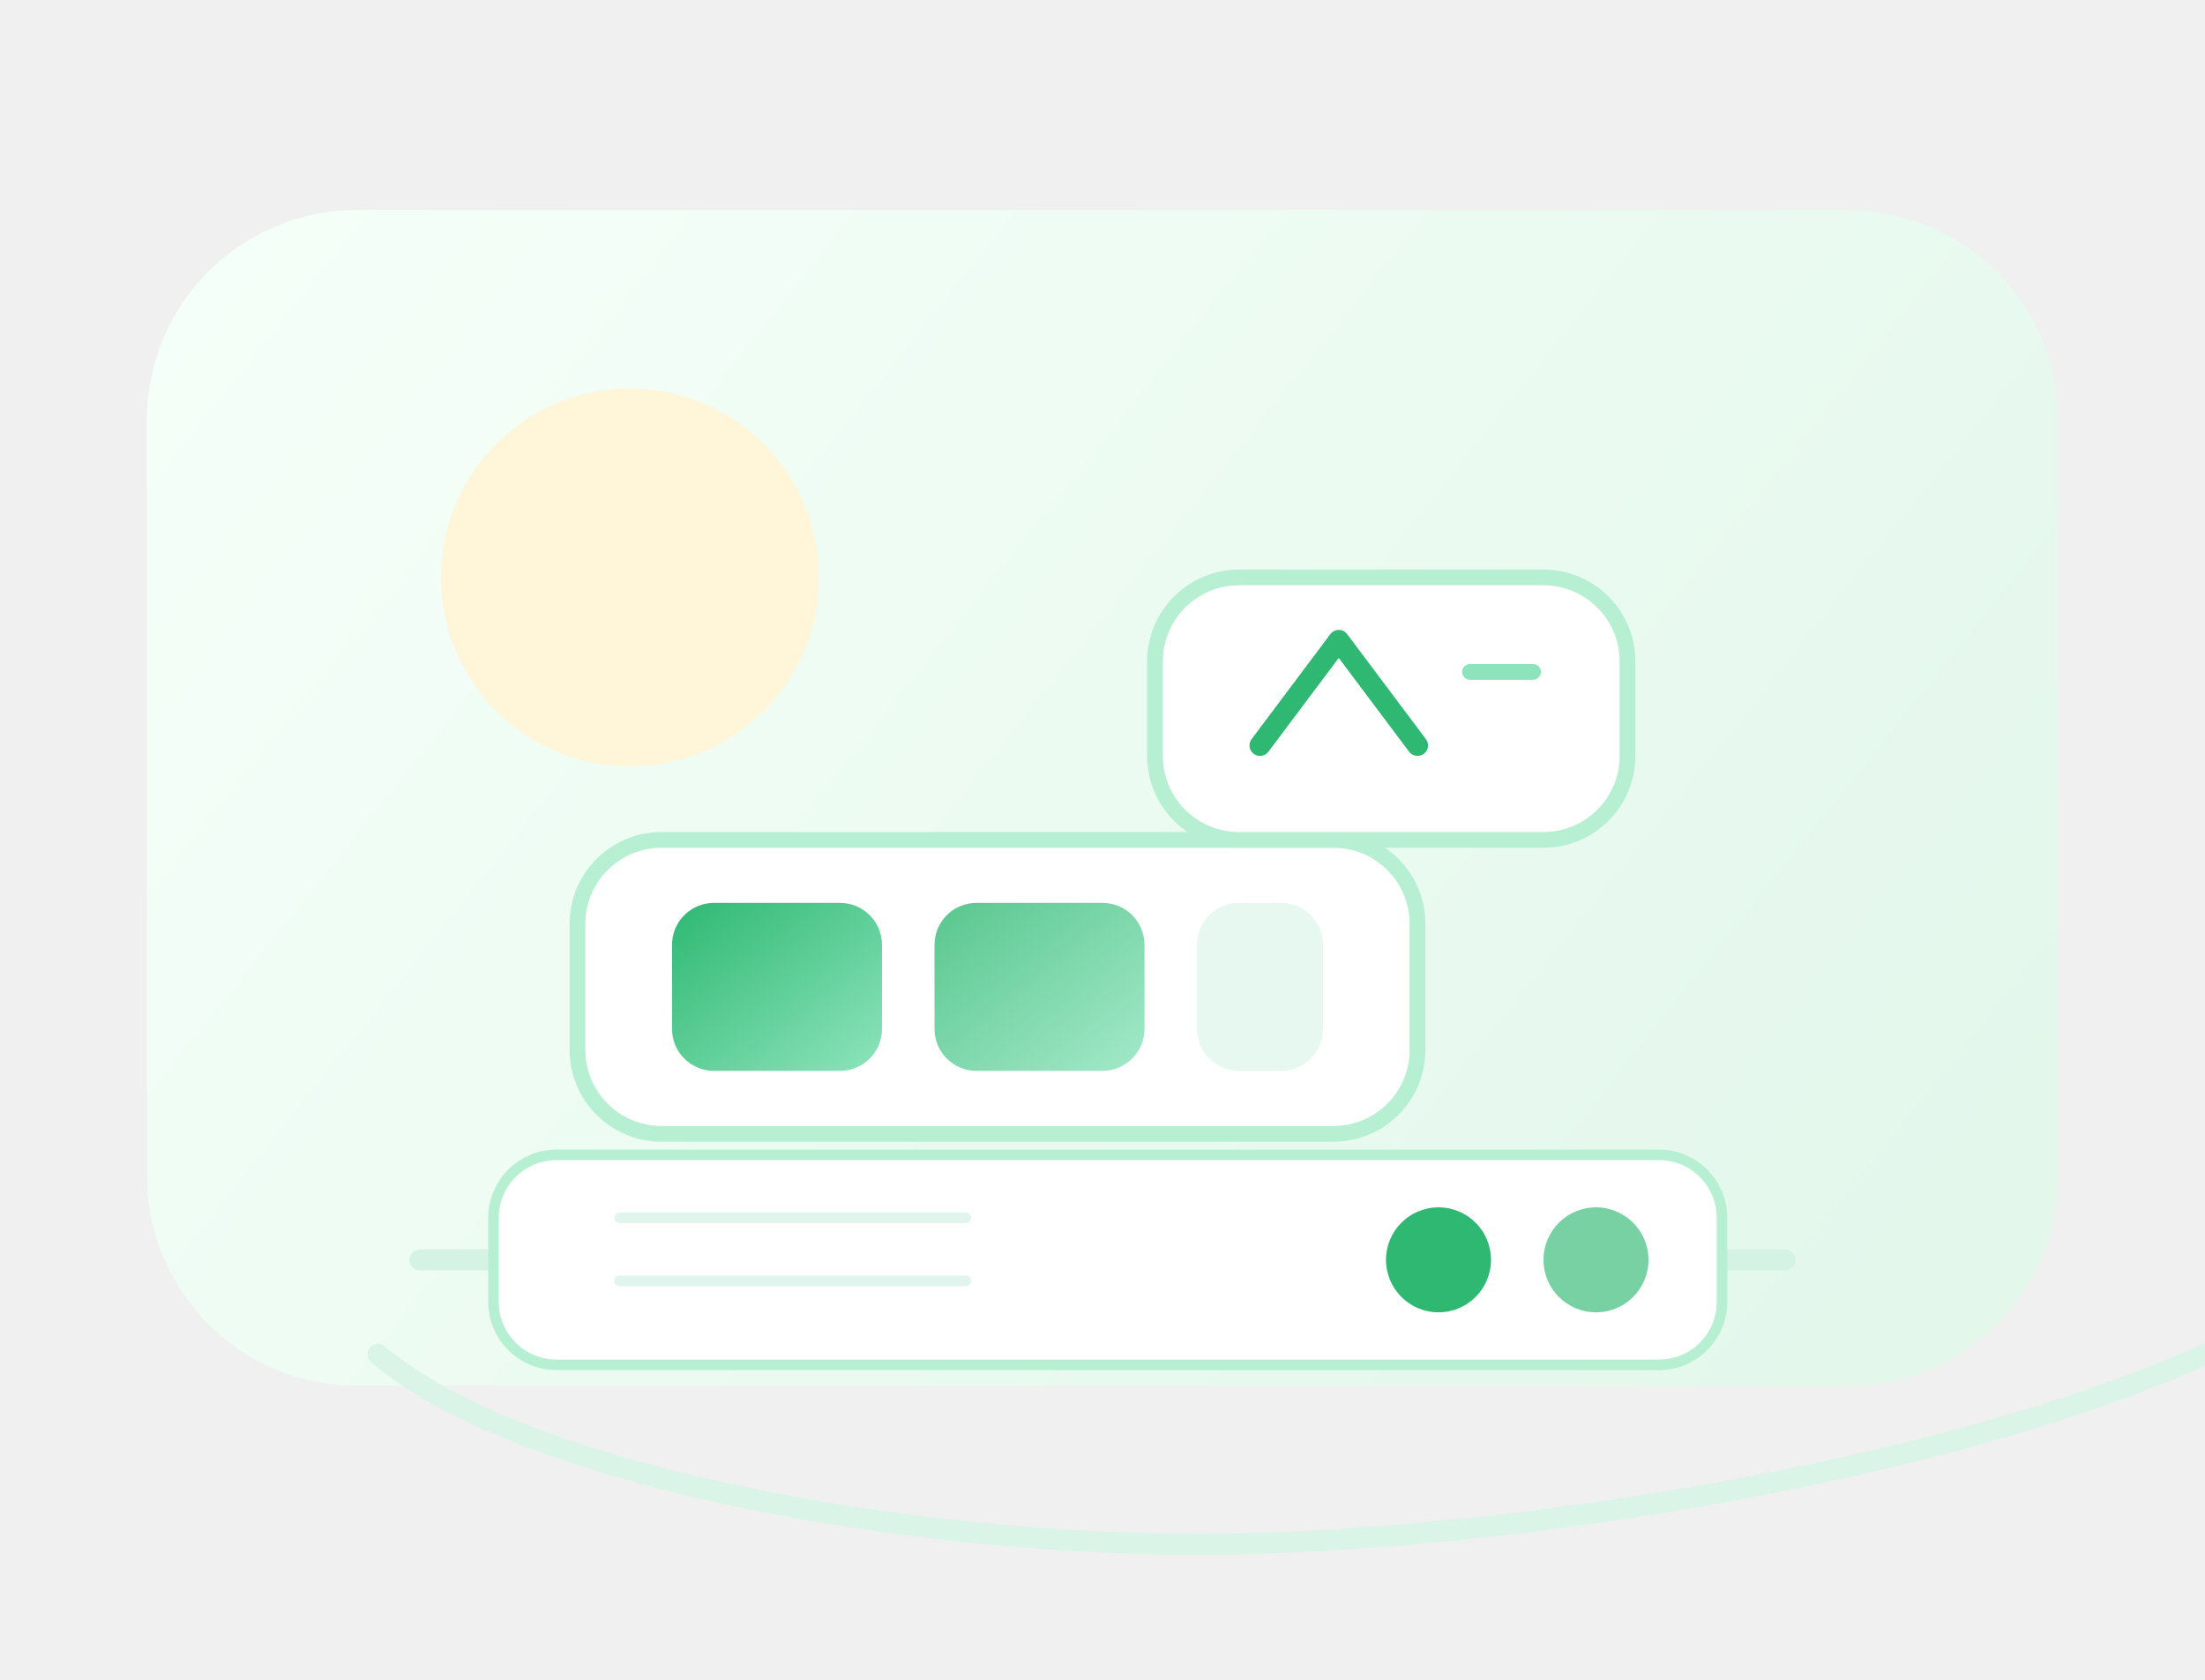
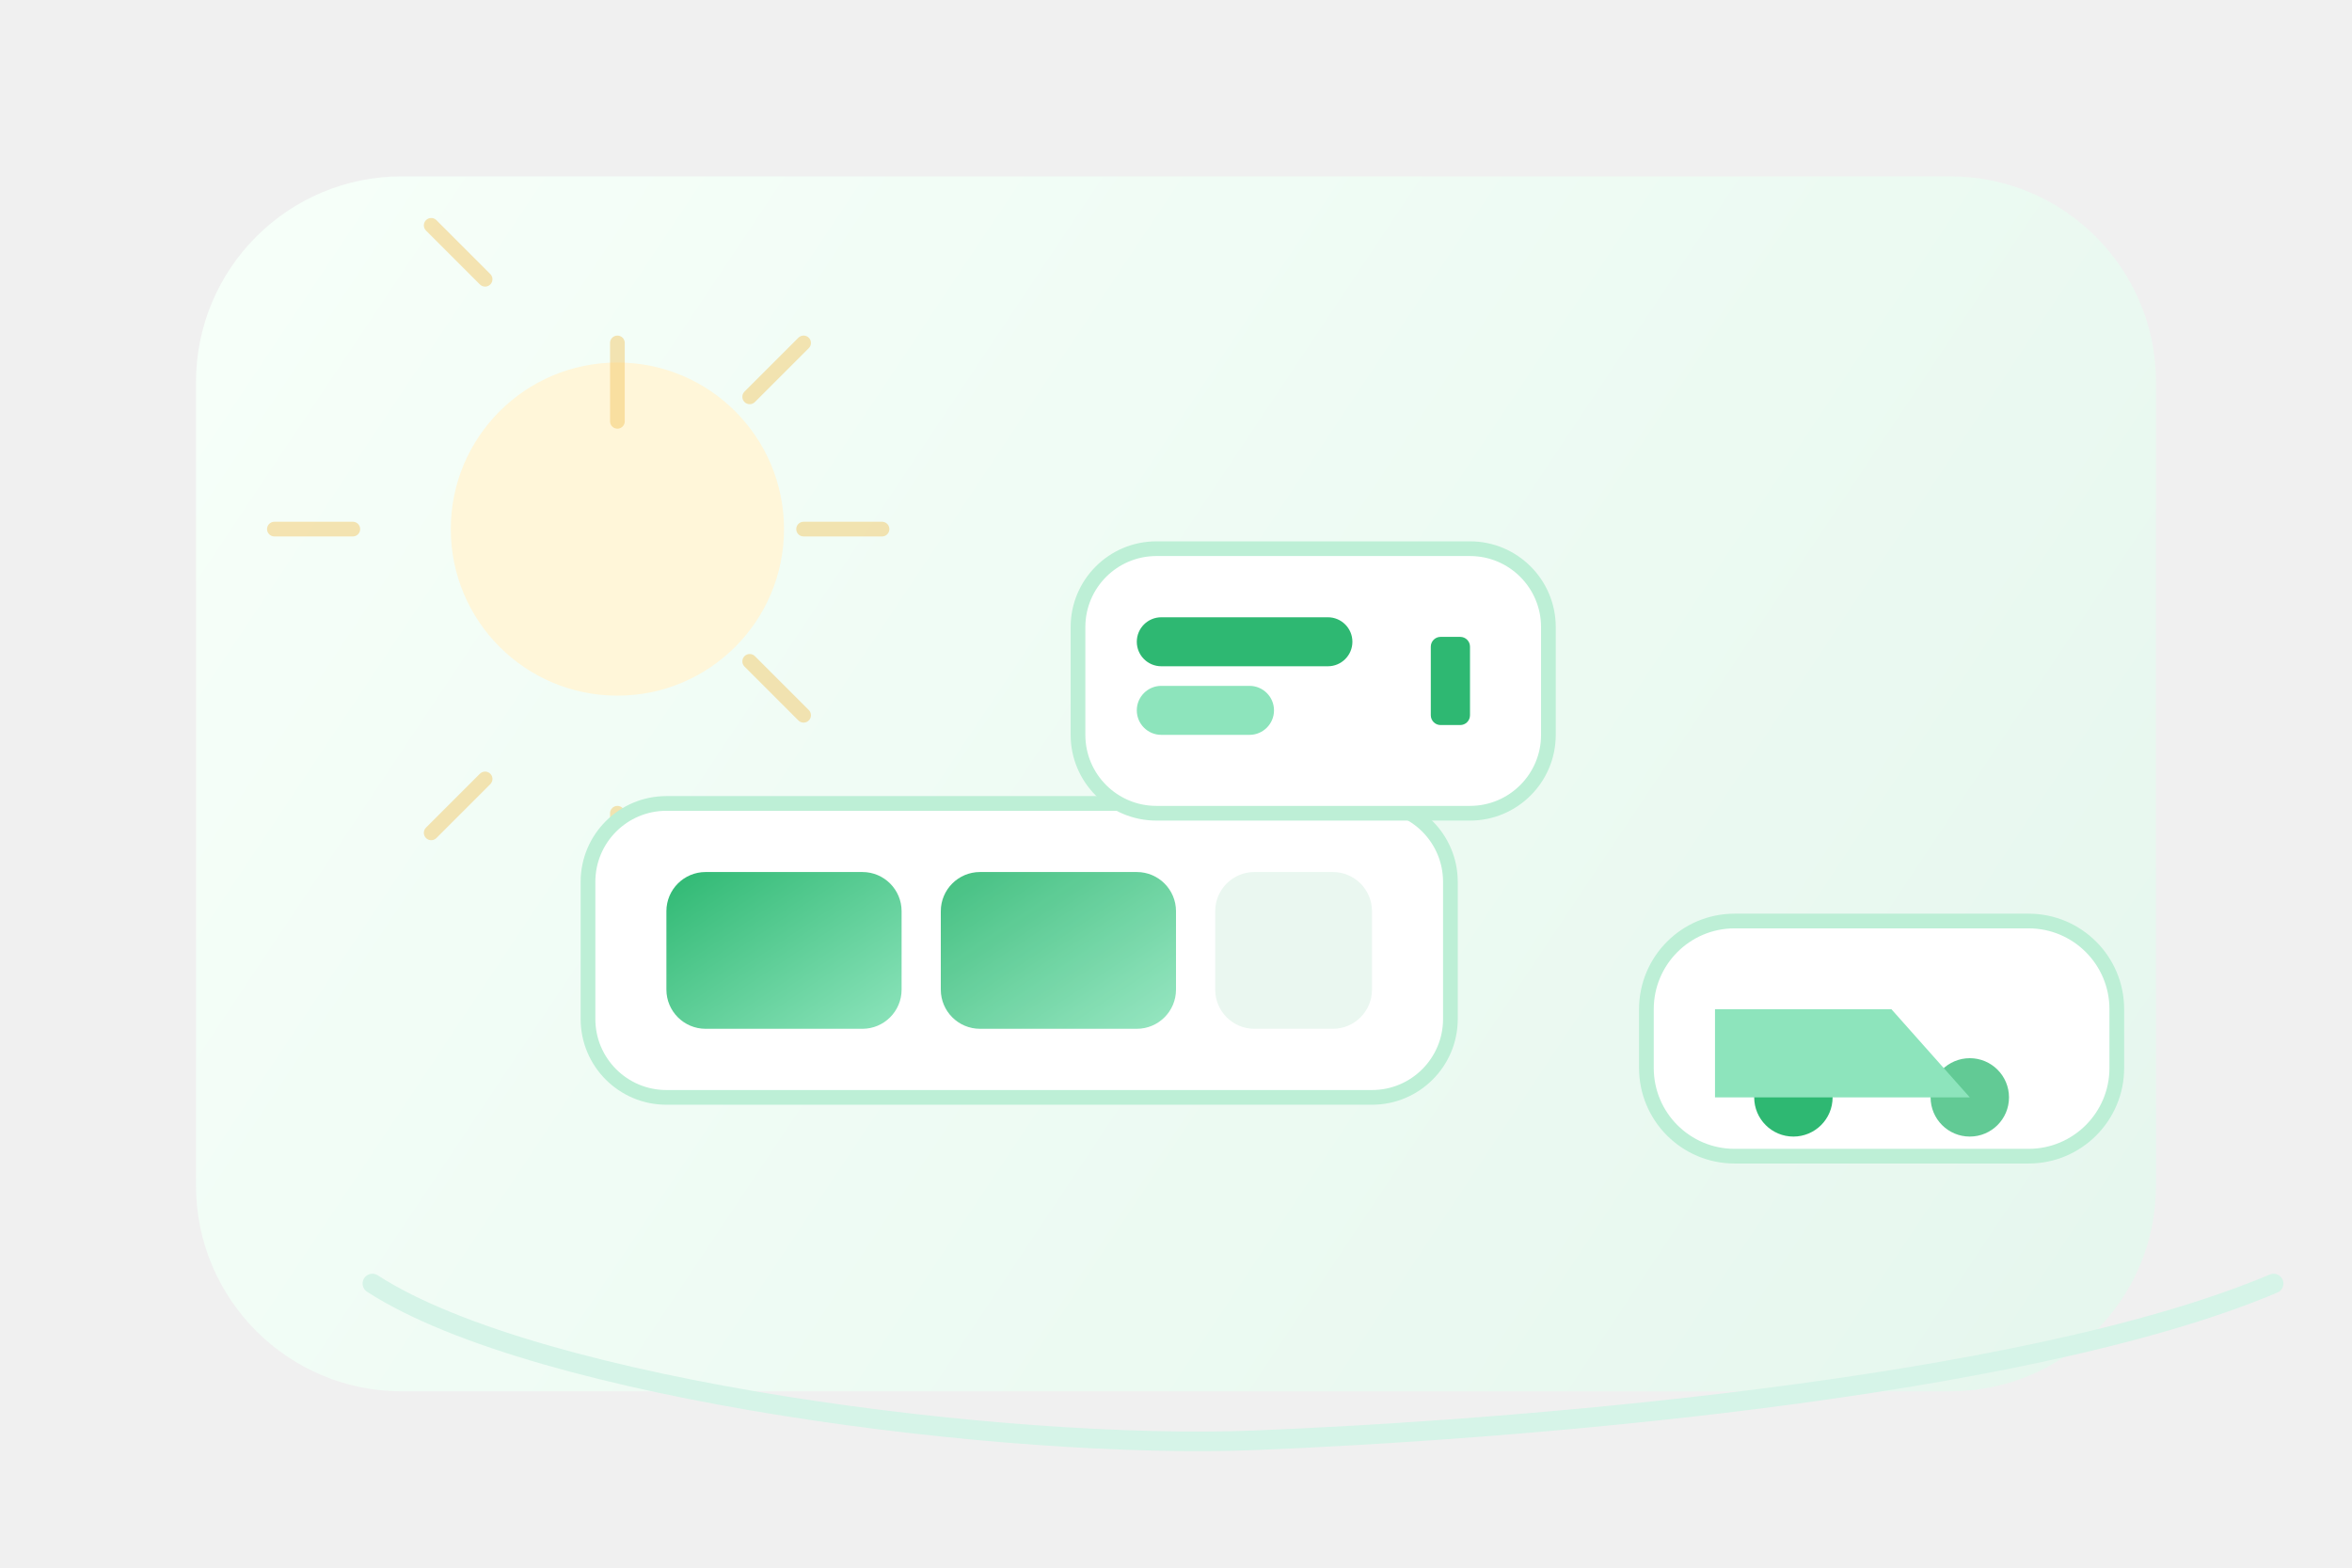
- <svg xmlns="http://www.w3.org/2000/svg" width="420" height="320" viewBox="0 0 420 320" fill="none">
+ <svg xmlns="http://www.w3.org/2000/svg" width="480" height="320" viewBox="0 0 480 320" fill="none" role="img" aria-labelledby="title desc">
  <defs>
-     <linearGradient id="heroBase" x1="40" y1="40" x2="340" y2="280" gradientUnits="userSpaceOnUse">
-       <stop offset="0" stop-color="#F5FFF9" />
-       <stop offset="1" stop-color="#E3F7EB" />
+     <linearGradient id="bg" x1="60" y1="40" x2="420" y2="280" gradientUnits="userSpaceOnUse">
+       <stop offset="0" stop-color="#F6FFF9" />
+       <stop offset="1" stop-color="#E6F7EE" />
    </linearGradient>
-     <linearGradient id="heroAccent" x1="0" y1="0" x2="1" y2="1">
+     <linearGradient id="accent" x1="0" y1="0" x2="1" y2="1">
      <stop offset="0" stop-color="#2EB872" />
      <stop offset="1" stop-color="#8DE4BC" />
    </linearGradient>
  </defs>
-   <rect x="28" y="40" width="364" height="224" rx="40" fill="url(#heroBase)" />
-   <circle cx="120" cy="110" r="36" fill="#FFF6D9" />
-   <path d="M80 240h260" stroke="#D4F3E5" stroke-width="4" stroke-linecap="round" />
-   <g transform="translate(110 160)">
-     <rect x="0" y="0" width="160" height="56" rx="16" fill="#FFFFFF" stroke="#B7EFD2" stroke-width="3" />
-     <rect x="18" y="12" width="40" height="32" rx="8" fill="url(#heroAccent)" />
-     <rect x="68" y="12" width="40" height="32" rx="8" fill="url(#heroAccent)" opacity="0.8" />
-     <rect x="118" y="12" width="24" height="32" rx="8" fill="#E7F8F0" />
+   <rect x="40" y="36" width="400" height="248" rx="42" fill="url(#bg)" />
+   <circle cx="126" cy="108" r="34" fill="#FFF6D9" />
+   <g stroke="#F2C35B" stroke-width="3" stroke-linecap="round" opacity=".45">
+     <path d="M126 70v16M126 166v16M164 108h16M72 108H56" />
+     <path d="M153 81l11-11M99 159l-11 11M153 135l11 11M99 57L88 46" />
  </g>
-   <g transform="translate(220 110)">
-     <rect x="0" y="0" width="90" height="50" rx="16" fill="#FFFFFF" stroke="#B7EFD2" stroke-width="3" />
-     <path d="M20 32l15-20 15 20" stroke="#2EB872" stroke-width="4" stroke-linecap="round" stroke-linejoin="round" />
-     <path d="M60 18h12" stroke="#8DE4BC" stroke-width="3" stroke-linecap="round" />
+   <g transform="translate(120 164)">
+     <rect x="0" y="0" width="176" height="60" rx="16" fill="#FFFFFF" stroke="#BDEFD6" stroke-width="3" />
+     <rect x="16" y="14" width="48" height="32" rx="8" fill="url(#accent)" />
+     <rect x="72" y="14" width="48" height="32" rx="8" fill="url(#accent)" opacity=".9" />
+     <rect x="128" y="14" width="32" height="32" rx="8" fill="#EAF7F0" />
  </g>
-   <g transform="translate(94 220)">
-     <rect x="0" y="0" width="234" height="40" rx="12" fill="#FFFFFF" stroke="#B7EFD2" stroke-width="2" />
-     <path d="M24 12h66" stroke="#E0F5EB" stroke-width="2" stroke-linecap="round" />
-     <path d="M24 24h66" stroke="#E0F5EB" stroke-width="2" stroke-linecap="round" />
-     <circle cx="180" cy="20" r="10" fill="#2EB872" />
-     <circle cx="210" cy="20" r="10" fill="#2EB872" opacity="0.65" />
+   <g transform="translate(220 112)">
+     <rect x="0" y="0" width="96" height="54" rx="16" fill="#FFFFFF" stroke="#BDEFD6" stroke-width="3" />
+     <rect x="12" y="14" width="44" height="10" rx="5" fill="#2EB872" />
+     <rect x="12" y="28" width="28" height="10" rx="5" fill="#8DE4BC" />
+     <rect x="72" y="18" width="8" height="18" rx="2" fill="#2EB872" />
  </g>
-   <path d="M72 258c28 24 108 38 168 36 60-2 136-16 180-36" stroke="#DAF4E7" stroke-width="4" stroke-linecap="round" />
+   <g transform="translate(336 200)">
+     <rect x="0" y="-12" width="96" height="48" rx="18" fill="#FFFFFF" stroke="#BDEFD6" stroke-width="3" />
+     <circle cx="30" cy="24" r="8" fill="#2EB872" />
+     <circle cx="66" cy="24" r="8" fill="#2EB872" opacity=".75" />
+     <path d="M14 6h36l16 18H14z" fill="#8DE4BC" />
+   </g>
+   <path d="M76 262c34 22 130 34 180 32 50-2 156-10 208-32" stroke="#D6F4E8" stroke-width="4" stroke-linecap="round" />
</svg>
